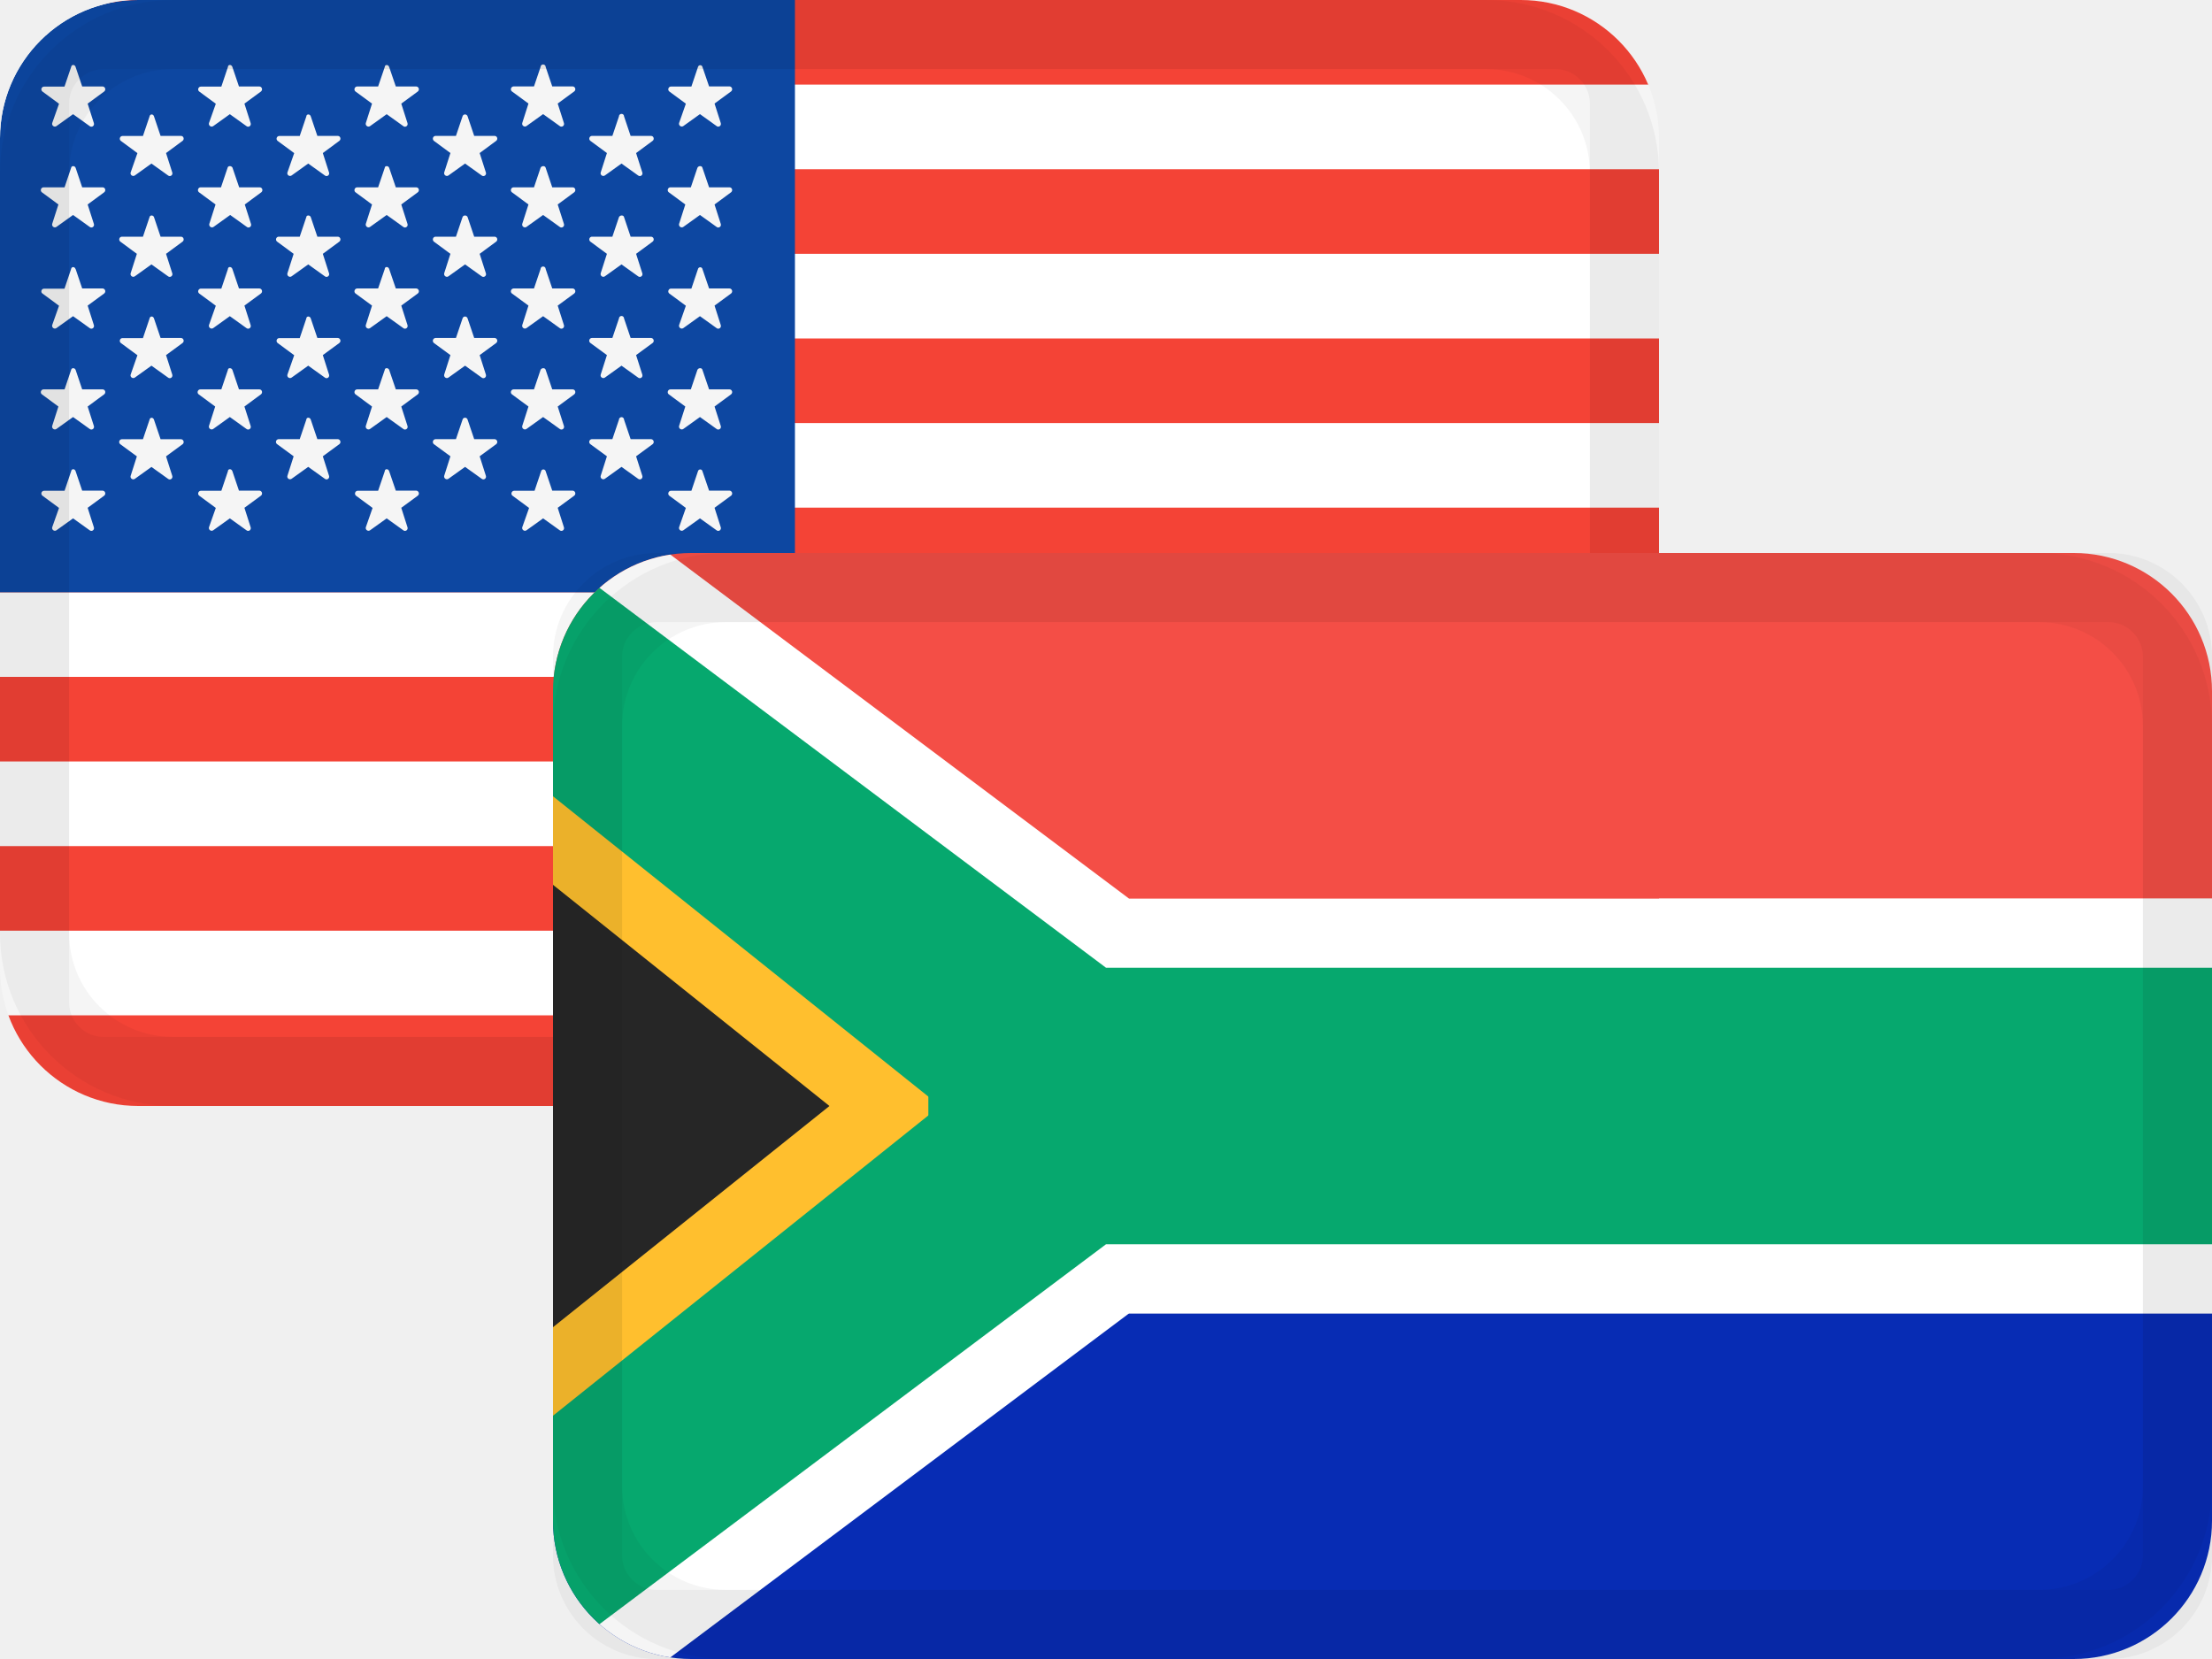
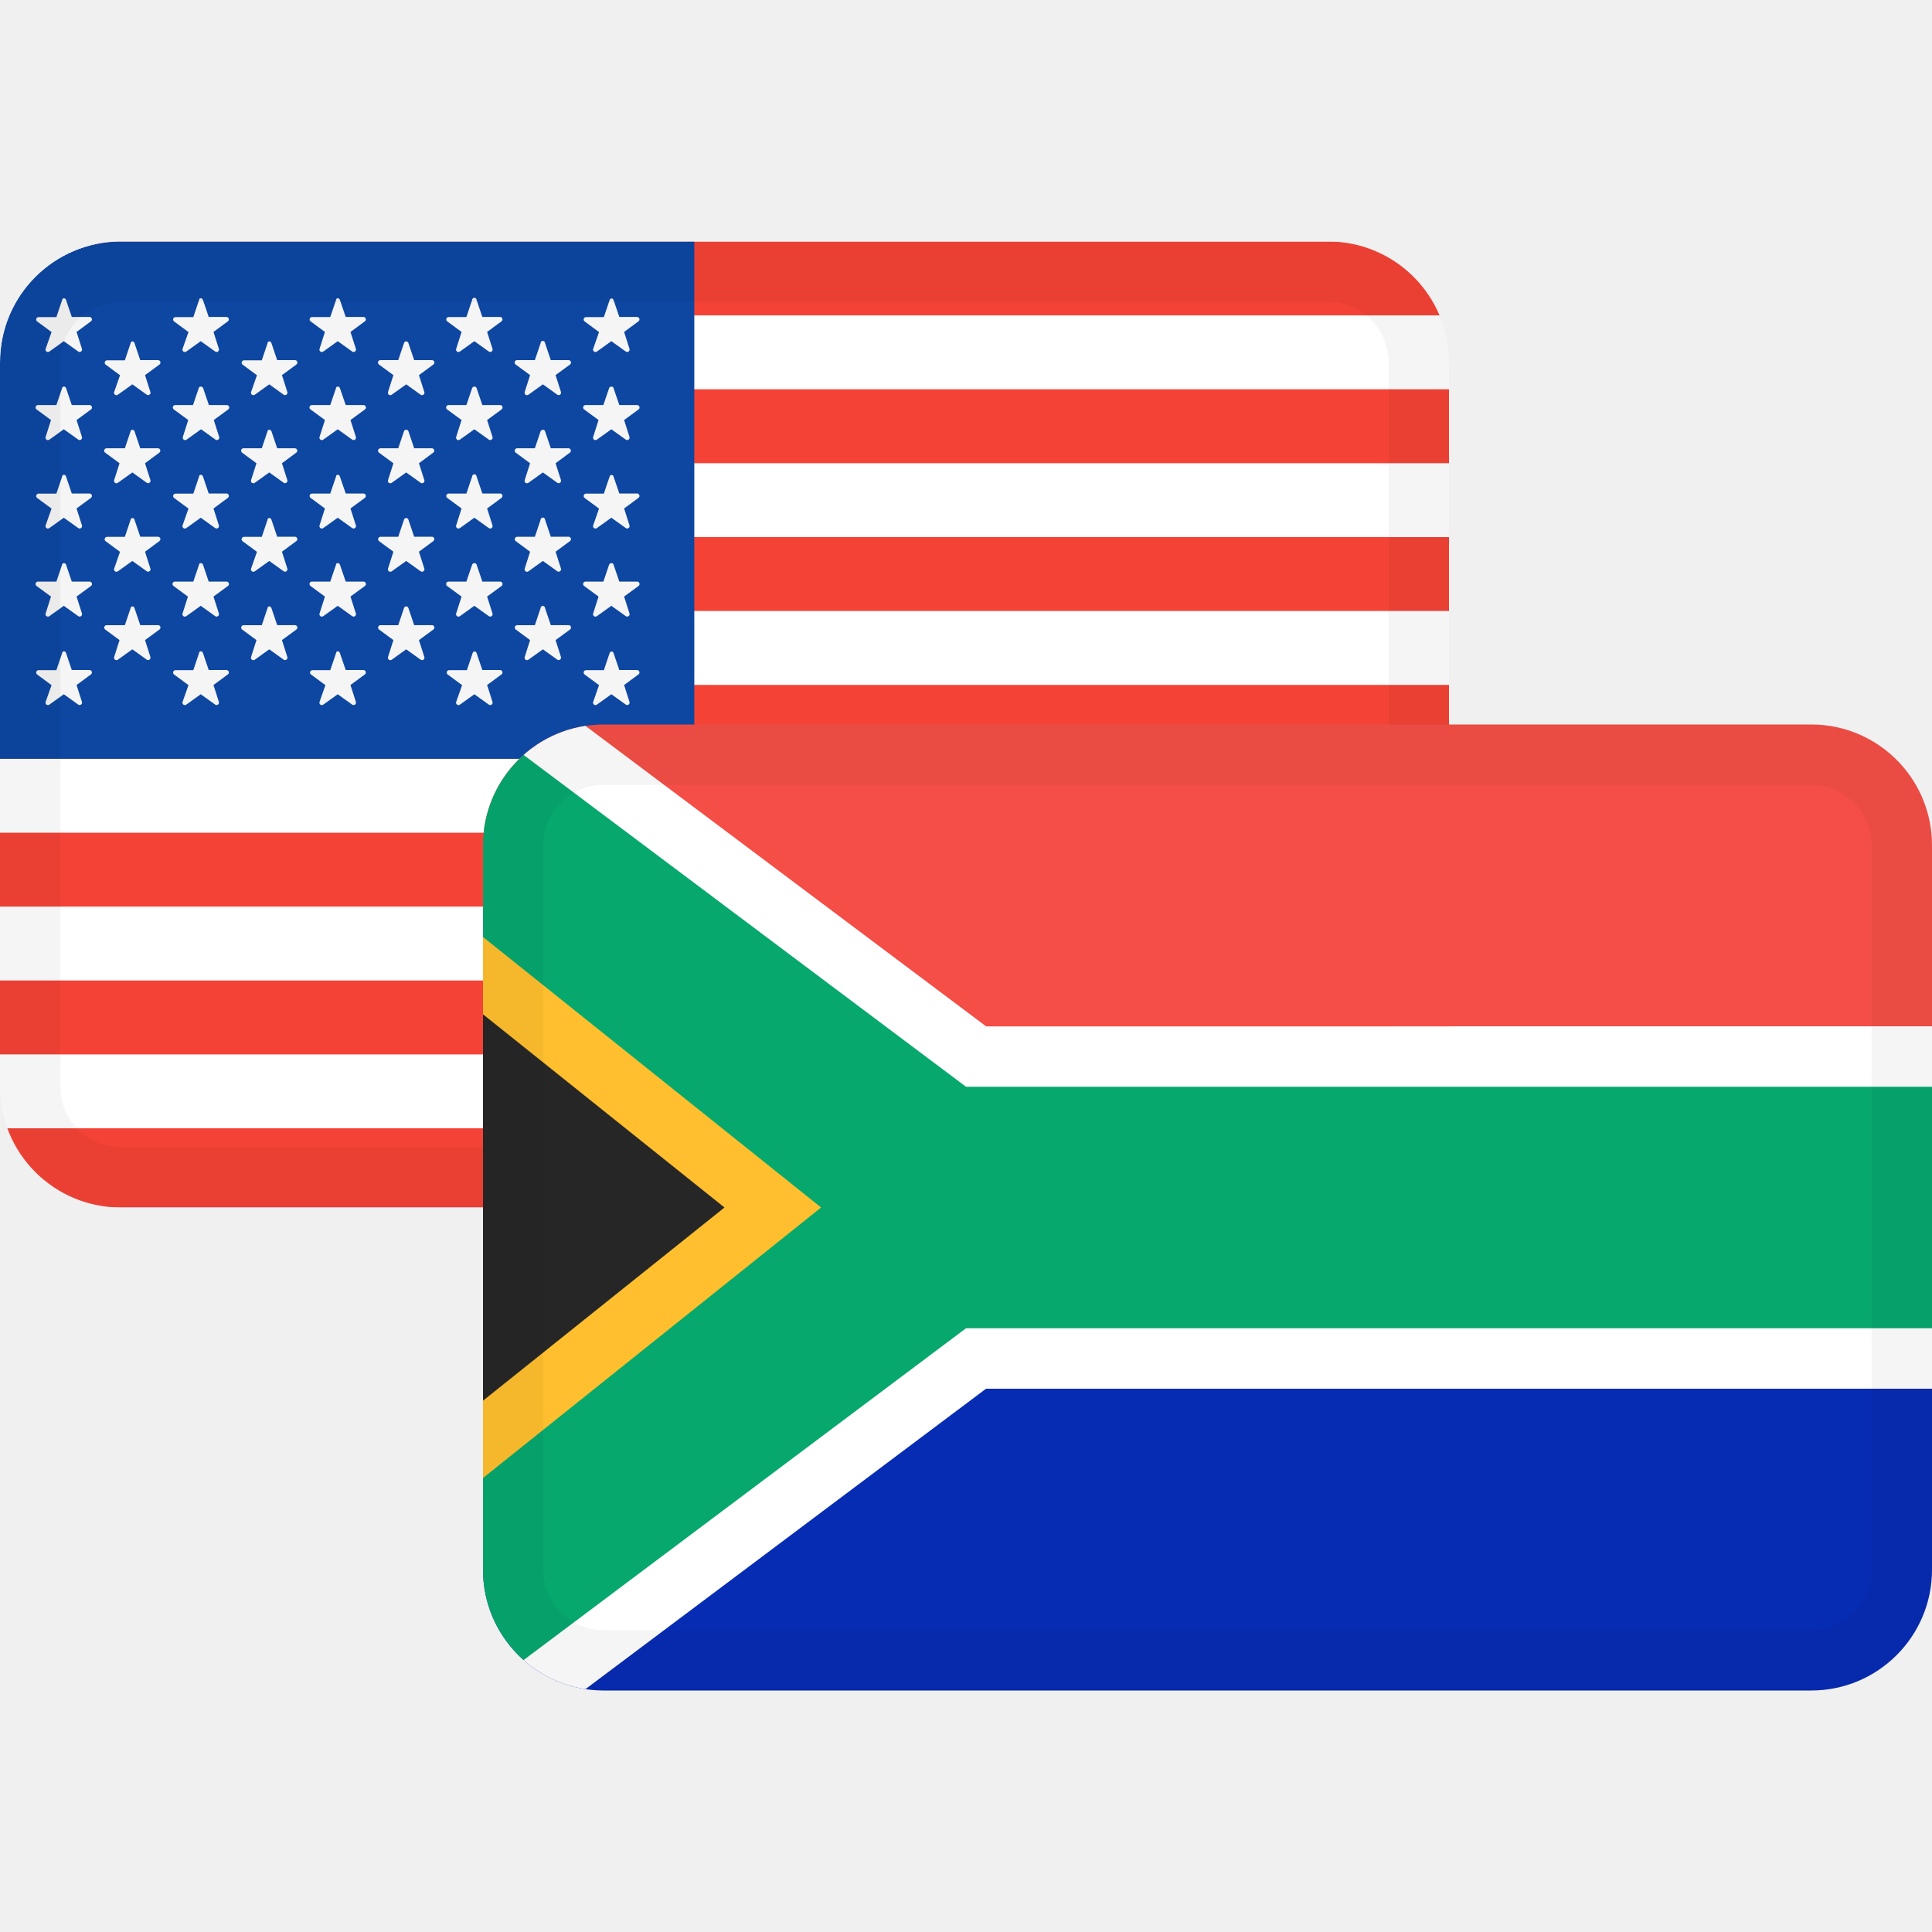
- <svg xmlns="http://www.w3.org/2000/svg" xmlns:xlink="http://www.w3.org/1999/xlink" width="32" height="24">
-   <defs>
-     <rect id="a" width="24" height="16" x="0" y="0" rx="2" />
-     <rect id="c" width="24" height="16" x="0" y="0" rx="2" />
-     <rect id="e" width="24" height="16" x="0" y="0" rx="2" />
-   </defs>
-   <g fill="none" fill-rule="evenodd">
-     <mask id="b" fill="#fff">
-       <use xlink:href="#a" />
-     </mask>
-     <use fill="#FFF" fill-rule="nonzero" xlink:href="#a" />
-     <path fill="#F44336" fill-rule="nonzero" d="M24 14.688c0 .725-.587 1.312-1.312 1.312H1.312A1.311 1.311 0 0 1 0 14.688h24zm0-2.448v1.224H0V12.24h24zm0-2.448v1.224H0V9.792h24zm0-2.448v1.224H0V7.344h24zm0-2.448V6.12H0V4.896h24zm0-2.448v1.224H0V2.448h24zM22.776 0c.634 0 1.155.482 1.218 1.099l.006.125H.688C.688.548 1.236 0 1.912 0h20.864z" mask="url(#b)" />
-     <path fill="#0D47A1" fill-rule="nonzero" d="M2 0h9.5v8.568H0V2a2 2 0 0 1 2-2z" mask="url(#b)" />
-     <path fill="#F5F5F5" fill-rule="nonzero" d="m1.094 6.817.095.281h.295a.04.04 0 0 1 .037.028.041.041 0 0 1-.013.044l-.24.176.09.282a.04.04 0 0 1-.014.045.038.038 0 0 1-.047-.002l-.24-.172-.24.172a.039.039 0 0 1-.046 0 .04.04 0 0 1-.016-.043l.099-.28-.24-.177A.04.04 0 0 1 .6 7.127.04.04 0 0 1 .638 7.1h.296l.095-.282c.005-.04.053-.04.065-.001zm9.035-.026c.016 0 .03.01.033.026l.096.281h.295c.017 0 .031.012.037.028a.041.041 0 0 1-.013.044l-.24.176.09.282a.04.04 0 0 1-.014.045c-.015.01-.034.01-.047-.002l-.24-.172-.24.172a.039.039 0 0 1-.046 0 .04.04 0 0 1-.016-.043l.098-.28-.24-.177a.039.039 0 0 1-.012-.044.038.038 0 0 1 .036-.027h.296l.095-.282a.034.034 0 0 1 .032-.027zm-2.269 0c.016 0 .03.01.034.026l.095.281h.295a.04.04 0 0 1 .037.028.041.041 0 0 1-.013.044l-.24.176.09.282a.04.04 0 0 1-.014.045.038.038 0 0 1-.047-.002l-.24-.172-.24.172a.039.039 0 0 1-.046 0 .04.04 0 0 1-.016-.043l.099-.28-.24-.177a.038.038 0 0 1-.013-.044.039.039 0 0 1 .037-.027h.295l.095-.282a.034.034 0 0 1 .032-.027zm-4.498.026.095.281h.295a.04.04 0 0 1 .037.028.041.041 0 0 1-.013.044l-.24.176.09.282a.04.04 0 0 1-.014.045.038.038 0 0 1-.047-.002l-.24-.172-.24.172a.039.039 0 0 1-.046 0 .04.04 0 0 1-.016-.043l.099-.28-.24-.177a.038.038 0 0 1-.013-.044.039.039 0 0 1 .037-.027h.296l.095-.282c0-.04.053-.04.065-.001zm2.268 0 .096.281h.295c.017 0 .031.012.037.028a.041.041 0 0 1-.013.044l-.24.176.09.282a.04.04 0 0 1-.014.045c-.015.01-.034.01-.047-.002l-.24-.172-.24.172a.039.039 0 0 1-.046 0 .04.04 0 0 1-.016-.043l.098-.28-.24-.177a.039.039 0 0 1-.012-.044.038.038 0 0 1 .036-.027h.296l.096-.282c0-.04.053-.04.064-.001zm-3.402-.744.095.281h.295a.04.04 0 0 1 .037.028.04.04 0 0 1-.013.044l-.24.176.09.282a.04.04 0 0 1-.014.045.038.038 0 0 1-.047-.002l-.24-.172-.24.172a.039.039 0 0 1-.046 0 .038.038 0 0 1-.015-.043l.09-.282-.24-.176a.04.04 0 0 1 .024-.072h.304l.095-.281c.006-.039.054-.039.065 0zM9.01 6.04a.038.038 0 0 1 .018.032l.095.281h.295a.04.04 0 0 1 .037.028.04.04 0 0 1-.013.044l-.24.176.09.282a.04.04 0 0 1-.014.045.038.038 0 0 1-.047-.002l-.24-.172-.24.172a.039.039 0 0 1-.046 0 .038.038 0 0 1-.015-.043l.09-.282-.24-.176a.04.04 0 0 1 .024-.072h.295l.095-.281c0-.013.007-.025.019-.032a.035.035 0 0 1 .037 0zm-2.245.032.095.281h.295a.04.04 0 0 1 .037.028.041.041 0 0 1-.013.044l-.24.176.09.282a.04.04 0 0 1-.014.045.038.038 0 0 1-.047-.002l-.24-.172-.24.172a.039.039 0 0 1-.046 0 .04.04 0 0 1-.016-.043l.09-.282-.24-.176a.041.041 0 0 1 .025-.072h.295l.095-.281c.01-.039.063-.039.074 0zm-2.269 0 .095.281h.295a.04.04 0 0 1 .037.028.04.04 0 0 1-.013.044l-.24.176.09.282a.04.04 0 0 1-.014.045.038.038 0 0 1-.047-.002l-.24-.172-.24.172a.039.039 0 0 1-.046 0 .038.038 0 0 1-.015-.043l.09-.282-.24-.176a.04.04 0 0 1 .024-.072h.304l.095-.281c.001-.039.054-.039.065 0zm-1.134-.721.095.282h.295c.017 0 .032.01.037.027a.041.041 0 0 1-.013.044l-.24.177.09.281a.039.039 0 0 1-.014.045.038.038 0 0 1-.047-.002l-.24-.172-.24.172a.039.039 0 0 1-.046 0 .04.04 0 0 1-.016-.043l.09-.281-.24-.177a.039.039 0 0 1-.012-.044.039.039 0 0 1 .037-.027h.304l.095-.282c0-.033.053-.033.065 0zm6.8 0 .096.282h.295c.017 0 .031.01.037.027a.041.041 0 0 1-.013.044l-.24.177.09.281a.039.039 0 0 1-.014.045c-.015.01-.034.01-.047-.002l-.24-.172-.24.172a.039.039 0 0 1-.046 0 .04.04 0 0 1-.016-.043l.09-.281-.24-.177a.039.039 0 0 1-.012-.044.038.038 0 0 1 .036-.027h.296l.095-.282c.014-.033.067-.033.073 0zm-9.068 0 .095.282h.295c.017 0 .032.01.037.027a.041.041 0 0 1-.013.044l-.24.177.09.281a.039.039 0 0 1-.014.045.038.038 0 0 1-.047-.002l-.24-.172-.24.172a.039.039 0 0 1-.046 0 .04.04 0 0 1-.016-.043l.09-.281-.24-.177a.039.039 0 0 1-.012-.044.039.039 0 0 1 .037-.027h.304l.095-.282c.005-.033.053-.033.065 0zm6.8 0 .095.282h.295c.017 0 .032.01.037.027a.041.041 0 0 1-.013.044l-.24.177.09.281a.039.039 0 0 1-.014.045.038.038 0 0 1-.047-.002l-.24-.172-.24.172a.039.039 0 0 1-.046 0 .04.04 0 0 1-.016-.043l.09-.281-.24-.177a.039.039 0 0 1-.012-.044.039.039 0 0 1 .037-.027h.295l.095-.282c.014-.033.067-.033.074 0zm-2.264 0 .096.282h.295c.017 0 .031.01.037.027a.041.041 0 0 1-.013.044l-.24.177.09.281a.039.039 0 0 1-.014.045c-.015.01-.034.01-.047-.002l-.24-.172-.24.172a.039.039 0 0 1-.046 0 .04.04 0 0 1-.016-.043l.09-.281-.24-.177a.039.039 0 0 1-.012-.044.038.038 0 0 1 .036-.027h.304l.096-.282c0-.033.053-.033.064 0zm-3.402-.743.095.281h.295a.04.04 0 0 1 .037.028.04.04 0 0 1-.013.044l-.24.176.09.282a.04.04 0 0 1-.014.045.038.038 0 0 1-.047-.002l-.24-.172-.24.172a.039.039 0 0 1-.046 0 .038.038 0 0 1-.015-.043l.098-.28-.24-.177a.04.04 0 0 1-.013-.044.039.039 0 0 1 .037-.027h.296l.095-.282c.006-.04.054-.04.065-.001zm6.763-.037c.02 0 .037.016.037.037l.095.281h.295a.04.04 0 0 1 .037.028.04.04 0 0 1-.013.044l-.24.176.09.282a.04.04 0 0 1-.014.045.038.038 0 0 1-.047-.002l-.24-.172-.24.172a.039.039 0 0 1-.046 0 .038.038 0 0 1-.015-.043l.09-.282-.24-.176a.04.04 0 0 1 .024-.072h.295l.095-.281c0-.02.017-.037.037-.037zm-2.226.037.095.281h.295a.04.04 0 0 1 .037.028.041.041 0 0 1-.013.044l-.24.176.09.282a.04.04 0 0 1-.014.045.038.038 0 0 1-.047-.002l-.24-.172-.24.172a.039.039 0 0 1-.046 0 .04.04 0 0 1-.016-.043l.09-.282-.24-.176a.041.041 0 0 1 .025-.072h.295l.095-.281c.01-.039.063-.039.074 0zm-2.269 0 .095.281h.295a.04.04 0 0 1 .037.028.04.04 0 0 1-.013.044l-.24.176.09.282a.04.04 0 0 1-.014.045.038.038 0 0 1-.047-.002l-.24-.172-.24.172a.039.039 0 0 1-.046 0 .038.038 0 0 1-.015-.043l.098-.28-.24-.177a.04.04 0 0 1-.013-.044.039.039 0 0 1 .037-.027h.296l.095-.282c.001-.04.054-.04.065-.001zm-1.134-.716.095.281h.295a.04.04 0 0 1 .037.028.041.041 0 0 1-.013.044l-.24.176.09.282a.04.04 0 0 1-.014.045.038.038 0 0 1-.047-.002l-.24-.172-.24.172a.039.039 0 0 1-.046 0 .04.04 0 0 1-.016-.043l.099-.28-.24-.177a.038.038 0 0 1-.013-.044.039.039 0 0 1 .037-.027h.296l.095-.282c0-.04.053-.04.065-.001zm6.767-.026c.016 0 .03.01.033.026l.096.281h.295c.017 0 .031.012.037.028a.041.041 0 0 1-.013.044l-.24.176.09.282a.04.04 0 0 1-.014.045c-.015.01-.034.01-.047-.002l-.24-.172-.24.172a.039.039 0 0 1-.046 0 .04.04 0 0 1-.016-.043l.098-.28-.24-.177a.039.039 0 0 1-.012-.044.038.038 0 0 1 .036-.027h.296l.095-.282a.034.034 0 0 1 .032-.027zm-2.272-.011c.02 0 .037.016.037.037l.095.281h.295a.04.04 0 0 1 .037.028.041.041 0 0 1-.013.044l-.24.176.09.282a.04.04 0 0 1-.014.045.038.038 0 0 1-.047-.002l-.24-.172-.24.172a.039.039 0 0 1-.046 0 .04.04 0 0 1-.016-.043l.09-.282-.24-.176a.039.039 0 0 1-.012-.044.041.041 0 0 1 .037-.028h.295l.095-.281c0-.02.016-.037.037-.037zm-6.763.037.095.281h.295a.04.04 0 0 1 .037.028.041.041 0 0 1-.013.044l-.24.176.09.282a.04.04 0 0 1-.014.045.038.038 0 0 1-.047-.002l-.24-.172-.24.172a.039.039 0 0 1-.046 0 .04.04 0 0 1-.016-.043l.099-.28-.24-.177C.6 4.237.595 4.22.6 4.203a.039.039 0 0 1 .037-.027h.296l.095-.282c.005-.04.053-.04.065-.001zm4.536 0 .096.281h.295c.017 0 .031.012.037.028a.041.041 0 0 1-.013.044l-.24.176.09.282a.04.04 0 0 1-.014.045c-.015.01-.034.01-.047-.002l-.24-.172-.24.172a.039.039 0 0 1-.046 0 .04.04 0 0 1-.016-.043l.09-.282-.24-.176a.039.039 0 0 1-.012-.044.04.04 0 0 1 .036-.028h.304l.096-.281c0-.039.053-.039.064 0zm-3.402-.75.095.282h.295c.017 0 .032.011.037.027a.04.04 0 0 1-.013.044l-.24.177.09.281a.039.039 0 0 1-.061.044l-.24-.172-.24.172a.039.039 0 0 1-.046 0 .04.04 0 0 1-.015-.044l.09-.281-.24-.177a.04.04 0 0 1-.013-.044.039.039 0 0 1 .037-.027h.304l.095-.282c.006-.033.054-.033.065 0zm4.537 0 .095.282h.295c.017 0 .032.011.037.027a.041.041 0 0 1-.013.044l-.24.177.09.281a.039.039 0 0 1-.061.044l-.24-.172-.24.172a.039.039 0 0 1-.046 0 .041.041 0 0 1-.016-.044l.09-.281-.24-.177a.042.042 0 0 1-.012-.044.039.039 0 0 1 .037-.027h.295l.095-.282c.01-.033.063-.033.074 0zm-2.269 0 .095.282h.295c.017 0 .032.011.037.027a.04.04 0 0 1-.013.044l-.24.177.09.281a.039.039 0 0 1-.061.044l-.24-.172-.24.172a.039.039 0 0 1-.046 0 .04.04 0 0 1-.015-.044l.09-.281-.24-.177a.04.04 0 0 1-.013-.044.039.039 0 0 1 .037-.027h.304l.095-.282c.001-.033.054-.033.065 0zm4.532 0 .095.282h.295c.017 0 .032.011.037.027a.04.04 0 0 1-.013.044l-.24.177.09.281a.039.039 0 0 1-.061.044l-.24-.172-.24.172a.039.039 0 0 1-.046 0 .04.04 0 0 1-.015-.044l.09-.281-.24-.177a.04.04 0 0 1-.013-.044.039.039 0 0 1 .037-.027h.295l.095-.282c.015-.033.068-.033.074 0zM5.63 2.428l.096.282h.295c.017 0 .031.01.037.027a.041.041 0 0 1-.013.044l-.24.177.09.281a.039.039 0 0 1-.014.045c-.015.01-.034.01-.047-.002l-.24-.172-.24.172a.039.039 0 0 1-.046 0 .04.04 0 0 1-.016-.043l.09-.281-.24-.177a.039.039 0 0 1-.012-.044.038.038 0 0 1 .036-.027h.304l.096-.282c0-.033.053-.033.064 0zm-4.536 0 .095.282h.295c.017 0 .032.01.037.027a.041.041 0 0 1-.013.044l-.24.177.09.281a.039.039 0 0 1-.014.045.038.038 0 0 1-.047-.002l-.24-.172-.24.172a.039.039 0 0 1-.046 0 .04.04 0 0 1-.016-.043l.09-.281-.24-.177a.039.039 0 0 1-.012-.044.039.039 0 0 1 .037-.027h.304l.095-.282c.005-.033.053-.033.065 0zm2.27 0 .096.282h.297c.017 0 .031.01.037.027a.041.041 0 0 1-.013.044l-.24.177.09.281a.039.039 0 0 1-.014.045c-.015.01-.034.01-.047-.002l-.24-.172-.24.172a.039.039 0 0 1-.046 0 .04.04 0 0 1-.016-.043l.09-.281-.24-.177a.039.039 0 0 1-.012-.044.038.038 0 0 1 .036-.027h.295l.095-.282c.006-.033.058-.033.073 0zm4.53 0 .095.282h.295c.017 0 .032.01.037.027a.041.041 0 0 1-.013.044l-.24.177.09.281a.039.039 0 0 1-.014.045.038.038 0 0 1-.047-.002l-.24-.172-.24.172a.039.039 0 0 1-.046 0 .04.04 0 0 1-.016-.043l.09-.281-.24-.177a.039.039 0 0 1-.012-.044.039.039 0 0 1 .037-.027h.295l.095-.282c.014-.033.067-.033.074 0zm2.268 0 .096.282h.295c.017 0 .031.01.037.027a.041.041 0 0 1-.013.044l-.24.177.09.281a.039.039 0 0 1-.014.045c-.015.01-.034.01-.047-.002l-.24-.172-.24.172a.039.039 0 0 1-.046 0 .04.04 0 0 1-.016-.043l.09-.281-.24-.177a.039.039 0 0 1-.012-.044.038.038 0 0 1 .036-.027h.296l.095-.282c.014-.033.067-.033.073 0zm-3.397-.744.095.282h.295c.017 0 .032.01.037.027a.041.041 0 0 1-.013.044l-.24.177.09.281a.039.039 0 0 1-.014.045.038.038 0 0 1-.047-.002l-.24-.172-.24.172a.039.039 0 0 1-.046 0 .04.04 0 0 1-.016-.043l.09-.281-.24-.177a.042.042 0 0 1-.012-.044.039.039 0 0 1 .037-.027h.295l.095-.282c.01-.038.063-.038.074 0zm-2.269 0 .095.282h.295c.017 0 .032.01.037.027a.04.04 0 0 1-.013.044l-.24.177.09.281a.039.039 0 0 1-.014.045.038.038 0 0 1-.047-.002l-.24-.172-.24.172a.039.039 0 0 1-.046 0 .038.038 0 0 1-.015-.043l.098-.28-.24-.177a.04.04 0 0 1-.013-.044.04.04 0 0 1 .037-.027h.296l.095-.281c.001-.04.054-.04.065-.002zm-2.268 0 .095.282h.295c.017 0 .032.01.037.027a.04.04 0 0 1-.013.044l-.24.177.09.281a.039.039 0 0 1-.014.045.038.038 0 0 1-.047-.002l-.24-.172-.24.172a.039.039 0 0 1-.046 0 .038.038 0 0 1-.015-.043l.098-.28-.24-.177a.04.04 0 0 1-.013-.044.04.04 0 0 1 .037-.027h.296l.095-.281c.006-.04.054-.04.065-.002zm6.782-.032a.038.038 0 0 1 .018.032l.095.282h.295c.017 0 .032.01.037.027a.04.04 0 0 1-.013.044l-.24.177.09.281a.039.039 0 0 1-.014.045.038.038 0 0 1-.047-.002l-.24-.172-.24.172a.039.039 0 0 1-.046 0 .038.038 0 0 1-.015-.043l.09-.281-.24-.177a.04.04 0 0 1-.013-.044.039.039 0 0 1 .037-.027h.295l.095-.282c0-.013.007-.025.019-.032a.04.04 0 0 1 .037 0zM1.094.97l.095.281h.295a.04.04 0 0 1 .037.028.041.041 0 0 1-.013.044l-.24.176.09.282a.04.04 0 0 1-.014.045.038.038 0 0 1-.047-.002l-.24-.172-.24.172a.039.039 0 0 1-.046 0 .04.04 0 0 1-.016-.043l.099-.28-.24-.177C.6 1.313.595 1.295.6 1.28a.039.039 0 0 1 .037-.027h.296L1.029.97c.005-.04.053-.04.065-.001zm2.268 0 .095.281h.295a.04.04 0 0 1 .037.028.041.041 0 0 1-.013.044l-.24.176.09.282a.04.04 0 0 1-.014.045.038.038 0 0 1-.047-.002l-.24-.172-.24.172a.039.039 0 0 1-.046 0 .04.04 0 0 1-.016-.043l.099-.28-.24-.177a.038.038 0 0 1-.013-.044.039.039 0 0 1 .037-.027h.296L3.297.97c0-.04.053-.04.065-.001zm2.268 0 .096.281h.295c.017 0 .031.012.037.028a.041.041 0 0 1-.013.044l-.24.176.09.282a.04.04 0 0 1-.014.045c-.015.01-.034.01-.047-.002l-.24-.172-.24.172a.039.039 0 0 1-.046 0 .04.04 0 0 1-.016-.043l.09-.282-.24-.176a.039.039 0 0 1-.012-.044.04.04 0 0 1 .036-.028h.304L5.566.97c0-.039.053-.039.064 0zM7.875.937a.037.037 0 0 1 .019.032l.095.281h.295a.04.04 0 0 1 .037.028.041.041 0 0 1-.013.044l-.24.176.09.282a.04.04 0 0 1-.014.045.038.038 0 0 1-.047-.002l-.24-.172-.24.172a.039.039 0 0 1-.046 0 .04.04 0 0 1-.016-.043l.09-.282-.24-.176a.039.039 0 0 1-.012-.044.041.041 0 0 1 .037-.028h.295L7.82.97c0-.013.007-.025.018-.032a.035.035 0 0 1 .037 0zm2.254.006c.016 0 .03.01.033.026l.096.281h.295c.017 0 .031.012.037.028a.041.041 0 0 1-.013.044l-.24.176.09.282a.04.04 0 0 1-.014.045c-.015.01-.034.01-.047-.002l-.24-.172-.24.172a.039.039 0 0 1-.046 0 .04.04 0 0 1-.016-.043l.098-.28-.24-.177a.039.039 0 0 1-.012-.044.038.038 0 0 1 .036-.027h.296l.095-.282a.034.034 0 0 1 .032-.027z" mask="url(#b)" />
-     <rect width="23" height="15" x=".5" y=".5" stroke="#000" stroke-opacity=".04" mask="url(#b)" rx="1" />
-     <rect width="23" height="15" x=".5" y=".5" stroke="#000" stroke-opacity=".04" rx="2" />
-     <g transform="translate(8 8)">
-       <path fill="#072CB4" fill-rule="nonzero" d="M0 11h24v3a2 2 0 0 1-2 2H2a2 2 0 0 1-2-2v-3z" />
-       <path fill="#F44E46" fill-rule="nonzero" d="M2 0h20a2 2 0 0 1 2 2v3H0V2a2 2 0 0 1 2-2z" />
-       <mask id="d" fill="#fff">
-         <use xlink:href="#c" />
-       </mask>
-       <path fill="#06A86E" fill-rule="nonzero" stroke="#FFF" d="M8.167 5.5H24.5v5H8.167L-.5 17V-1z" mask="url(#d)" />
-       <mask id="f" fill="#fff">
-         <use xlink:href="#e" />
-       </mask>
-       <path fill="#262626" fill-rule="nonzero" stroke="#FFBF2E" d="M-1.5 2.96 4.8 8l-6.3 5.04z" mask="url(#f)" />
-       <rect width="23" height="15" x=".5" y=".5" stroke="#000" stroke-opacity=".04" rx="1" />
-     </g>
-     <rect width="23" height="15" x="8.5" y="8.5" stroke="#000" stroke-opacity=".04" rx="2" />
+ <svg xmlns="http://www.w3.org/2000/svg" width="32" height="32" fill="none">
+   <mask id="a" style="mask-type:alpha" maskUnits="userSpaceOnUse" x="0" y="4" width="24" height="16">
+     <path d="M22 4H2a2 2 0 0 0-2 2v12a2 2 0 0 0 2 2h20a2 2 0 0 0 2-2V6a2 2 0 0 0-2-2Z" fill="#fff" />
+   </mask>
+   <g mask="url(#a)">
+     <path d="M22 4H2a2 2 0 0 0-2 2v12a2 2 0 0 0 2 2h20a2 2 0 0 0 2-2V6a2 2 0 0 0-2-2Z" fill="#fff" />
+     <path d="M24 18.688c0 .725-.587 1.312-1.312 1.312H1.312A1.312 1.312 0 0 1 0 18.688h24Zm0-2.448v1.224H0V16.24h24Zm0-2.448v1.224H0v-1.224h24Zm0-2.448v1.224H0v-1.224h24Zm0-2.448v1.224H0V8.896h24Zm0-2.448v1.224H0V6.448h24ZM22.776 4c.634 0 1.155.482 1.218 1.099l.006.125H.688C.688 4.548 1.236 4 1.912 4h20.864Z" fill="#F44336" />
+     <path d="M2 4h9.5v8.568H0V6a2 2 0 0 1 2-2Z" fill="#0D47A1" />
+     <path d="m1.094 10.817.095.281h.295a.04.04 0 0 1 .024.071l-.24.177.09.282a.04.04 0 0 1-.061.043l-.24-.172-.24.172a.04.04 0 0 1-.062-.043l.099-.28-.24-.177a.04.04 0 0 1 .024-.071h.296l.095-.282c.005-.04.053-.04.065-.001Zm9.035-.026c.016 0 .03.01.033.026l.096.281h.295a.04.04 0 0 1 .024.071l-.24.177.09.282a.04.04 0 0 1-.061.043l-.24-.172-.24.172a.04.04 0 0 1-.062-.043l.098-.28-.24-.177a.04.04 0 0 1 .024-.071h.296l.095-.282a.034.034 0 0 1 .032-.027Zm-2.269 0c.016 0 .03.01.034.026l.095.281h.295a.04.04 0 0 1 .024.071l-.24.177.09.282a.04.04 0 0 1-.061.043l-.24-.172-.24.172a.04.04 0 0 1-.062-.043l.099-.28-.24-.177a.04.04 0 0 1 .024-.071h.295l.095-.282a.034.034 0 0 1 .032-.027Zm-4.498.026.095.281h.295a.04.04 0 0 1 .024.071l-.24.177.09.282a.04.04 0 0 1-.061.043l-.24-.172-.24.172a.04.04 0 0 1-.062-.043l.099-.28-.24-.177a.04.04 0 0 1 .024-.071h.296l.095-.282c0-.04.053-.04.065-.001Zm2.268 0 .096.281h.295a.04.04 0 0 1 .024.071l-.24.177.09.282a.04.04 0 0 1-.061.043l-.24-.172-.24.172a.04.04 0 0 1-.062-.043l.098-.28-.24-.177a.04.04 0 0 1 .024-.071h.296l.096-.282c0-.04.053-.04.064-.001Zm-3.402-.744.095.281h.295a.04.04 0 0 1 .024.072l-.24.176.09.282a.04.04 0 0 1-.06.043l-.24-.172-.24.172a.04.04 0 0 1-.062-.043l.09-.282-.24-.177a.04.04 0 0 1 .024-.07h.304l.095-.282c.006-.039.054-.039.065 0Zm6.782-.032a.037.037 0 0 1 .018.032l.095.281h.295a.04.04 0 0 1 .024.072l-.24.176.09.282a.04.04 0 0 1-.06.043l-.24-.172-.24.172a.04.04 0 0 1-.062-.043l.09-.282-.24-.177a.04.04 0 0 1 .024-.07h.295l.095-.282a.037.037 0 0 1 .056-.032Zm-2.245.032.095.281h.295a.04.04 0 0 1 .024.072l-.24.176.09.282a.04.04 0 0 1-.061.043l-.24-.172-.24.172a.04.04 0 0 1-.062-.043l.09-.282-.24-.177a.04.04 0 0 1 .025-.07h.295l.095-.282c.01-.039.063-.039.074 0Zm-2.269 0 .095.281h.295a.04.04 0 0 1 .024.072l-.24.176.09.282a.04.04 0 0 1-.06.043l-.24-.172-.24.172a.04.04 0 0 1-.062-.043l.09-.282-.24-.177a.04.04 0 0 1 .024-.07h.304l.095-.282c.001-.039.054-.039.065 0Zm-1.134-.721.095.281h.295a.04.04 0 0 1 .024.072l-.24.176.09.282a.04.04 0 0 1-.061.043l-.24-.172-.24.172a.04.04 0 0 1-.062-.043l.09-.282-.24-.176a.04.04 0 0 1 .025-.072h.304l.095-.281c0-.033.053-.033.065 0Zm6.8 0 .096.281h.295a.04.04 0 0 1 .024.072l-.24.176.09.282a.04.04 0 0 1-.061.043l-.24-.172-.24.172a.04.04 0 0 1-.062-.043l.09-.282-.24-.176a.04.04 0 0 1 .024-.072h.296l.095-.281c.014-.033.067-.033.073 0Zm-9.068 0 .095.281h.295a.04.04 0 0 1 .024.072l-.24.176.09.282a.04.04 0 0 1-.061.043l-.24-.172-.24.172a.04.04 0 0 1-.062-.043l.09-.282-.24-.176a.04.04 0 0 1 .025-.072h.304l.095-.281c.005-.033.053-.033.065 0Zm6.8 0 .095.281h.295a.04.04 0 0 1 .024.072l-.24.176.09.282a.04.04 0 0 1-.061.043l-.24-.172-.24.172a.04.04 0 0 1-.062-.043l.09-.282-.24-.176a.04.04 0 0 1 .025-.072h.295l.095-.281c.014-.033.067-.033.074 0Zm-2.264 0 .096.281h.295a.04.04 0 0 1 .024.072l-.24.176.09.282a.04.04 0 0 1-.061.043l-.24-.172-.24.172a.04.04 0 0 1-.062-.043l.09-.282-.24-.176a.04.04 0 0 1 .024-.072h.304l.096-.281c0-.033.053-.033.064 0Zm-3.402-.743.095.281h.295a.04.04 0 0 1 .024.071l-.24.177.09.282a.04.04 0 0 1-.06.043l-.24-.172-.24.172a.04.04 0 0 1-.062-.043l.098-.28-.24-.177a.04.04 0 0 1 .024-.071h.296l.095-.282c.006-.04.054-.04.065-.001Zm6.763-.037c.02 0 .037.016.037.037l.095.281h.295a.04.04 0 0 1 .024.071l-.24.177.09.282a.04.04 0 0 1-.06.043l-.24-.172-.24.172a.04.04 0 0 1-.062-.043l.09-.282-.24-.177a.04.04 0 0 1 .024-.07h.295l.095-.282c0-.02.017-.037.037-.037Zm-2.226.037.095.281h.295a.04.04 0 0 1 .024.071l-.24.177.09.282a.04.04 0 0 1-.061.043l-.24-.172-.24.172a.04.04 0 0 1-.062-.043l.09-.282-.24-.177a.04.04 0 0 1 .025-.07h.295l.095-.282c.01-.039.063-.039.074 0Zm-2.269 0 .095.281h.295a.04.04 0 0 1 .024.071l-.24.177.09.282a.04.04 0 0 1-.06.043l-.24-.172-.24.172a.04.04 0 0 1-.062-.043l.098-.28-.24-.177a.04.04 0 0 1 .024-.071h.296l.095-.282c.001-.04.054-.04.065-.001Zm-1.134-.716.095.281h.295a.04.04 0 0 1 .024.071l-.24.177.09.282a.04.04 0 0 1-.061.043l-.24-.172-.24.172a.04.04 0 0 1-.062-.043l.099-.28-.24-.177a.04.04 0 0 1 .024-.071h.296l.095-.282c0-.04.053-.04.065-.001Zm6.767-.026c.016 0 .03.01.033.026l.096.281h.295a.04.04 0 0 1 .024.071l-.24.177.09.282a.04.04 0 0 1-.061.043l-.24-.172-.24.172a.04.04 0 0 1-.062-.043l.098-.28-.24-.177a.04.04 0 0 1 .024-.071h.296l.095-.282a.034.034 0 0 1 .032-.027Zm-2.272-.011c.02 0 .037.016.037.037l.095.281h.295a.04.04 0 0 1 .024.071l-.24.177.09.282a.04.04 0 0 1-.061.043l-.24-.172-.24.172a.04.04 0 0 1-.062-.043l.09-.282-.24-.177a.04.04 0 0 1 .025-.07h.295l.095-.282c0-.02.016-.037.037-.037Zm-6.763.037.095.281h.295a.04.04 0 0 1 .024.071l-.24.177.09.282a.04.04 0 0 1-.061.043l-.24-.172-.24.172a.04.04 0 0 1-.062-.043l.099-.28-.24-.177a.04.04 0 0 1 .024-.071h.296l.095-.282c.005-.04.053-.04.065-.001Zm4.536 0 .096.281h.295a.04.04 0 0 1 .024.071l-.24.177.09.282a.04.04 0 0 1-.061.043l-.24-.172-.24.172a.04.04 0 0 1-.062-.043l.09-.282-.24-.177a.04.04 0 0 1 .024-.07h.304l.096-.282c0-.039.053-.039.064 0Zm-3.402-.75.095.282h.295a.04.04 0 0 1 .024.07l-.24.178.09.281a.04.04 0 0 1-.06.043l-.24-.172-.24.172a.04.04 0 0 1-.062-.043l.09-.281-.24-.177a.04.04 0 0 1 .024-.071h.304l.095-.282c.006-.033.054-.033.065 0Zm4.537 0 .095.282h.295a.04.04 0 0 1 .024.07l-.24.178.09.281a.04.04 0 0 1-.061.043l-.24-.172-.24.172a.04.04 0 0 1-.062-.043l.09-.281-.24-.177a.04.04 0 0 1 .025-.071h.295l.095-.282c.01-.033.063-.033.074 0Zm-2.269 0 .095.282h.295a.04.04 0 0 1 .024.07l-.24.178.09.281a.04.04 0 0 1-.06.043l-.24-.172-.24.172a.04.04 0 0 1-.062-.043l.09-.281-.24-.177a.04.04 0 0 1 .024-.071h.304l.095-.282c.001-.033.054-.033.065 0Zm4.532 0 .095.282h.295a.04.04 0 0 1 .024.07l-.24.178.09.281a.04.04 0 0 1-.06.043l-.24-.172-.24.172a.04.04 0 0 1-.062-.043l.09-.281-.24-.177a.04.04 0 0 1 .024-.071h.295l.095-.282c.015-.033.068-.033.074 0ZM5.63 6.428l.096.281h.295a.04.04 0 0 1 .024.072l-.24.176.09.282a.04.04 0 0 1-.061.043l-.24-.172-.24.172a.04.04 0 0 1-.062-.043l.09-.282-.24-.176a.04.04 0 0 1 .024-.072h.304l.096-.281c0-.033.053-.033.064 0Zm-4.536 0 .095.281h.295a.04.04 0 0 1 .024.072l-.24.176.09.282a.04.04 0 0 1-.061.043l-.24-.172-.24.172a.04.04 0 0 1-.062-.043l.09-.282-.24-.176a.04.04 0 0 1 .025-.072h.304l.095-.281c.005-.033.053-.033.065 0Zm2.27 0 .096.281h.297a.04.04 0 0 1 .024.072l-.24.176.09.282a.04.04 0 0 1-.061.043l-.24-.172-.24.172a.04.04 0 0 1-.062-.043l.09-.282-.24-.176a.04.04 0 0 1 .024-.072h.295l.095-.281c.006-.033.058-.033.073 0Zm4.53 0 .095.281h.295a.04.04 0 0 1 .024.072l-.24.176.09.282a.04.04 0 0 1-.061.043l-.24-.172-.24.172a.04.04 0 0 1-.062-.043l.09-.282-.24-.176a.04.04 0 0 1 .025-.072h.295l.095-.281c.014-.033.067-.033.074 0Zm2.268 0 .096.281h.295a.04.04 0 0 1 .024.072l-.24.176.09.282a.04.04 0 0 1-.061.043l-.24-.172-.24.172a.04.04 0 0 1-.062-.043l.09-.282-.24-.176a.04.04 0 0 1 .024-.072h.296l.095-.281c.014-.033.067-.033.073 0Zm-3.397-.744.095.281h.295a.04.04 0 0 1 .024.072l-.24.176.09.282a.04.04 0 0 1-.061.043l-.24-.172-.24.172a.04.04 0 0 1-.062-.043l.09-.282-.24-.176a.04.04 0 0 1 .025-.072h.295l.095-.281c.01-.039.063-.039.074 0Zm-2.269 0 .095.281h.295a.04.04 0 0 1 .024.072l-.24.176.09.282a.04.04 0 0 1-.06.043l-.24-.172-.24.172a.04.04 0 0 1-.062-.043l.098-.28-.24-.177a.04.04 0 0 1 .024-.07h.296l.095-.283c.001-.04.054-.04.065-.001Zm-2.268 0 .095.281h.295a.04.04 0 0 1 .024.072l-.24.176.09.282a.04.04 0 0 1-.06.043l-.24-.172-.24.172a.04.04 0 0 1-.062-.043l.098-.28-.24-.177a.04.04 0 0 1 .024-.07h.296l.095-.283c.006-.04.054-.04.065-.001Zm6.782-.032a.037.037 0 0 1 .018.032l.095.281h.295a.04.04 0 0 1 .024.072l-.24.176.09.282a.04.04 0 0 1-.06.043l-.24-.172-.24.172a.04.04 0 0 1-.062-.043l.09-.282-.24-.176a.04.04 0 0 1 .024-.072h.295l.095-.281a.037.037 0 0 1 .056-.032Zm-7.916-.683.095.281h.295a.04.04 0 0 1 .024.071l-.24.177.09.282a.04.04 0 0 1-.061.043l-.24-.172-.24.172a.04.04 0 0 1-.062-.043l.099-.28-.24-.177a.04.04 0 0 1 .024-.071h.296l.095-.282c.005-.04.053-.04.065-.001Zm2.268 0 .095.281h.295a.04.04 0 0 1 .024.071l-.24.177.09.282a.04.04 0 0 1-.061.043l-.24-.172-.24.172a.04.04 0 0 1-.062-.043l.099-.28-.24-.177a.04.04 0 0 1 .024-.071h.296l.095-.282c0-.04.053-.04.065-.001Zm2.268 0 .096.281h.295a.04.04 0 0 1 .024.071l-.24.177.09.282a.04.04 0 0 1-.061.043l-.24-.172-.24.172a.04.04 0 0 1-.062-.043l.09-.282-.24-.177a.04.04 0 0 1 .024-.07h.304l.096-.282c0-.039.053-.039.064 0Zm2.245-.032a.037.037 0 0 1 .019.032l.095.281h.295a.04.04 0 0 1 .024.071l-.24.177.09.282a.04.04 0 0 1-.061.043l-.24-.172-.24.172a.04.04 0 0 1-.062-.043l.09-.282-.24-.177a.04.04 0 0 1 .025-.07h.295l.095-.282a.037.037 0 0 1 .055-.032Zm2.254.006c.016 0 .03.01.033.026l.096.281h.295a.04.04 0 0 1 .024.071l-.24.177.09.282a.04.04 0 0 1-.061.043l-.24-.172-.24.172a.04.04 0 0 1-.062-.043l.098-.28-.24-.177a.04.04 0 0 1 .024-.071h.296l.095-.282a.034.034 0 0 1 .032-.027Z" fill="#F5F5F5" />
+     <path fill-rule="evenodd" clip-rule="evenodd" d="M22 5H2a1 1 0 0 0-1 1v12a1 1 0 0 0 1 1h20a1 1 0 0 0 1-1V6a1 1 0 0 0-1-1ZM2 4a2 2 0 0 0-2 2v12a2 2 0 0 0 2 2h20a2 2 0 0 0 2-2V6a2 2 0 0 0-2-2H2Z" fill="#000" fill-opacity=".04" />
  </g>
+   <path d="M8 23h24v3a2 2 0 0 1-2 2H10a2 2 0 0 1-2-2v-3Z" fill="#072CB4" />
+   <path d="M10 12h20a2 2 0 0 1 2 2v3H8v-3a2 2 0 0 1 2-2Z" fill="#F44E46" />
+   <mask id="b" style="mask-type:alpha" maskUnits="userSpaceOnUse" x="8" y="12" width="24" height="16">
+     <path d="M30 12H10a2 2 0 0 0-2 2v12a2 2 0 0 0 2 2h20a2 2 0 0 0 2-2V14a2 2 0 0 0-2-2Z" fill="#fff" />
+   </mask>
+   <g mask="url(#b)">
+     <path d="M16.167 17.5H32.5v5H16.167L7.5 29V11l8.667 6.5Z" fill="#06A86E" stroke="#fff" />
+   </g>
+   <mask id="c" style="mask-type:alpha" maskUnits="userSpaceOnUse" x="8" y="12" width="24" height="16">
+     <path d="M30 12H10a2 2 0 0 0-2 2v12a2 2 0 0 0 2 2h20a2 2 0 0 0 2-2V14a2 2 0 0 0-2-2Z" fill="#fff" />
+   </mask>
+   <g mask="url(#c)">
+     <path d="M6.5 14.96 12.8 20l-6.3 5.04V14.96Z" fill="#262626" stroke="#FFBF2E" />
+   </g>
+   <path fill-rule="evenodd" clip-rule="evenodd" d="M30 13H10a1 1 0 0 0-1 1v12a1 1 0 0 0 1 1h20a1 1 0 0 0 1-1V14a1 1 0 0 0-1-1Zm-20-1a2 2 0 0 0-2 2v12a2 2 0 0 0 2 2h20a2 2 0 0 0 2-2V14a2 2 0 0 0-2-2H10Z" fill="#000" fill-opacity=".04" />
</svg>
